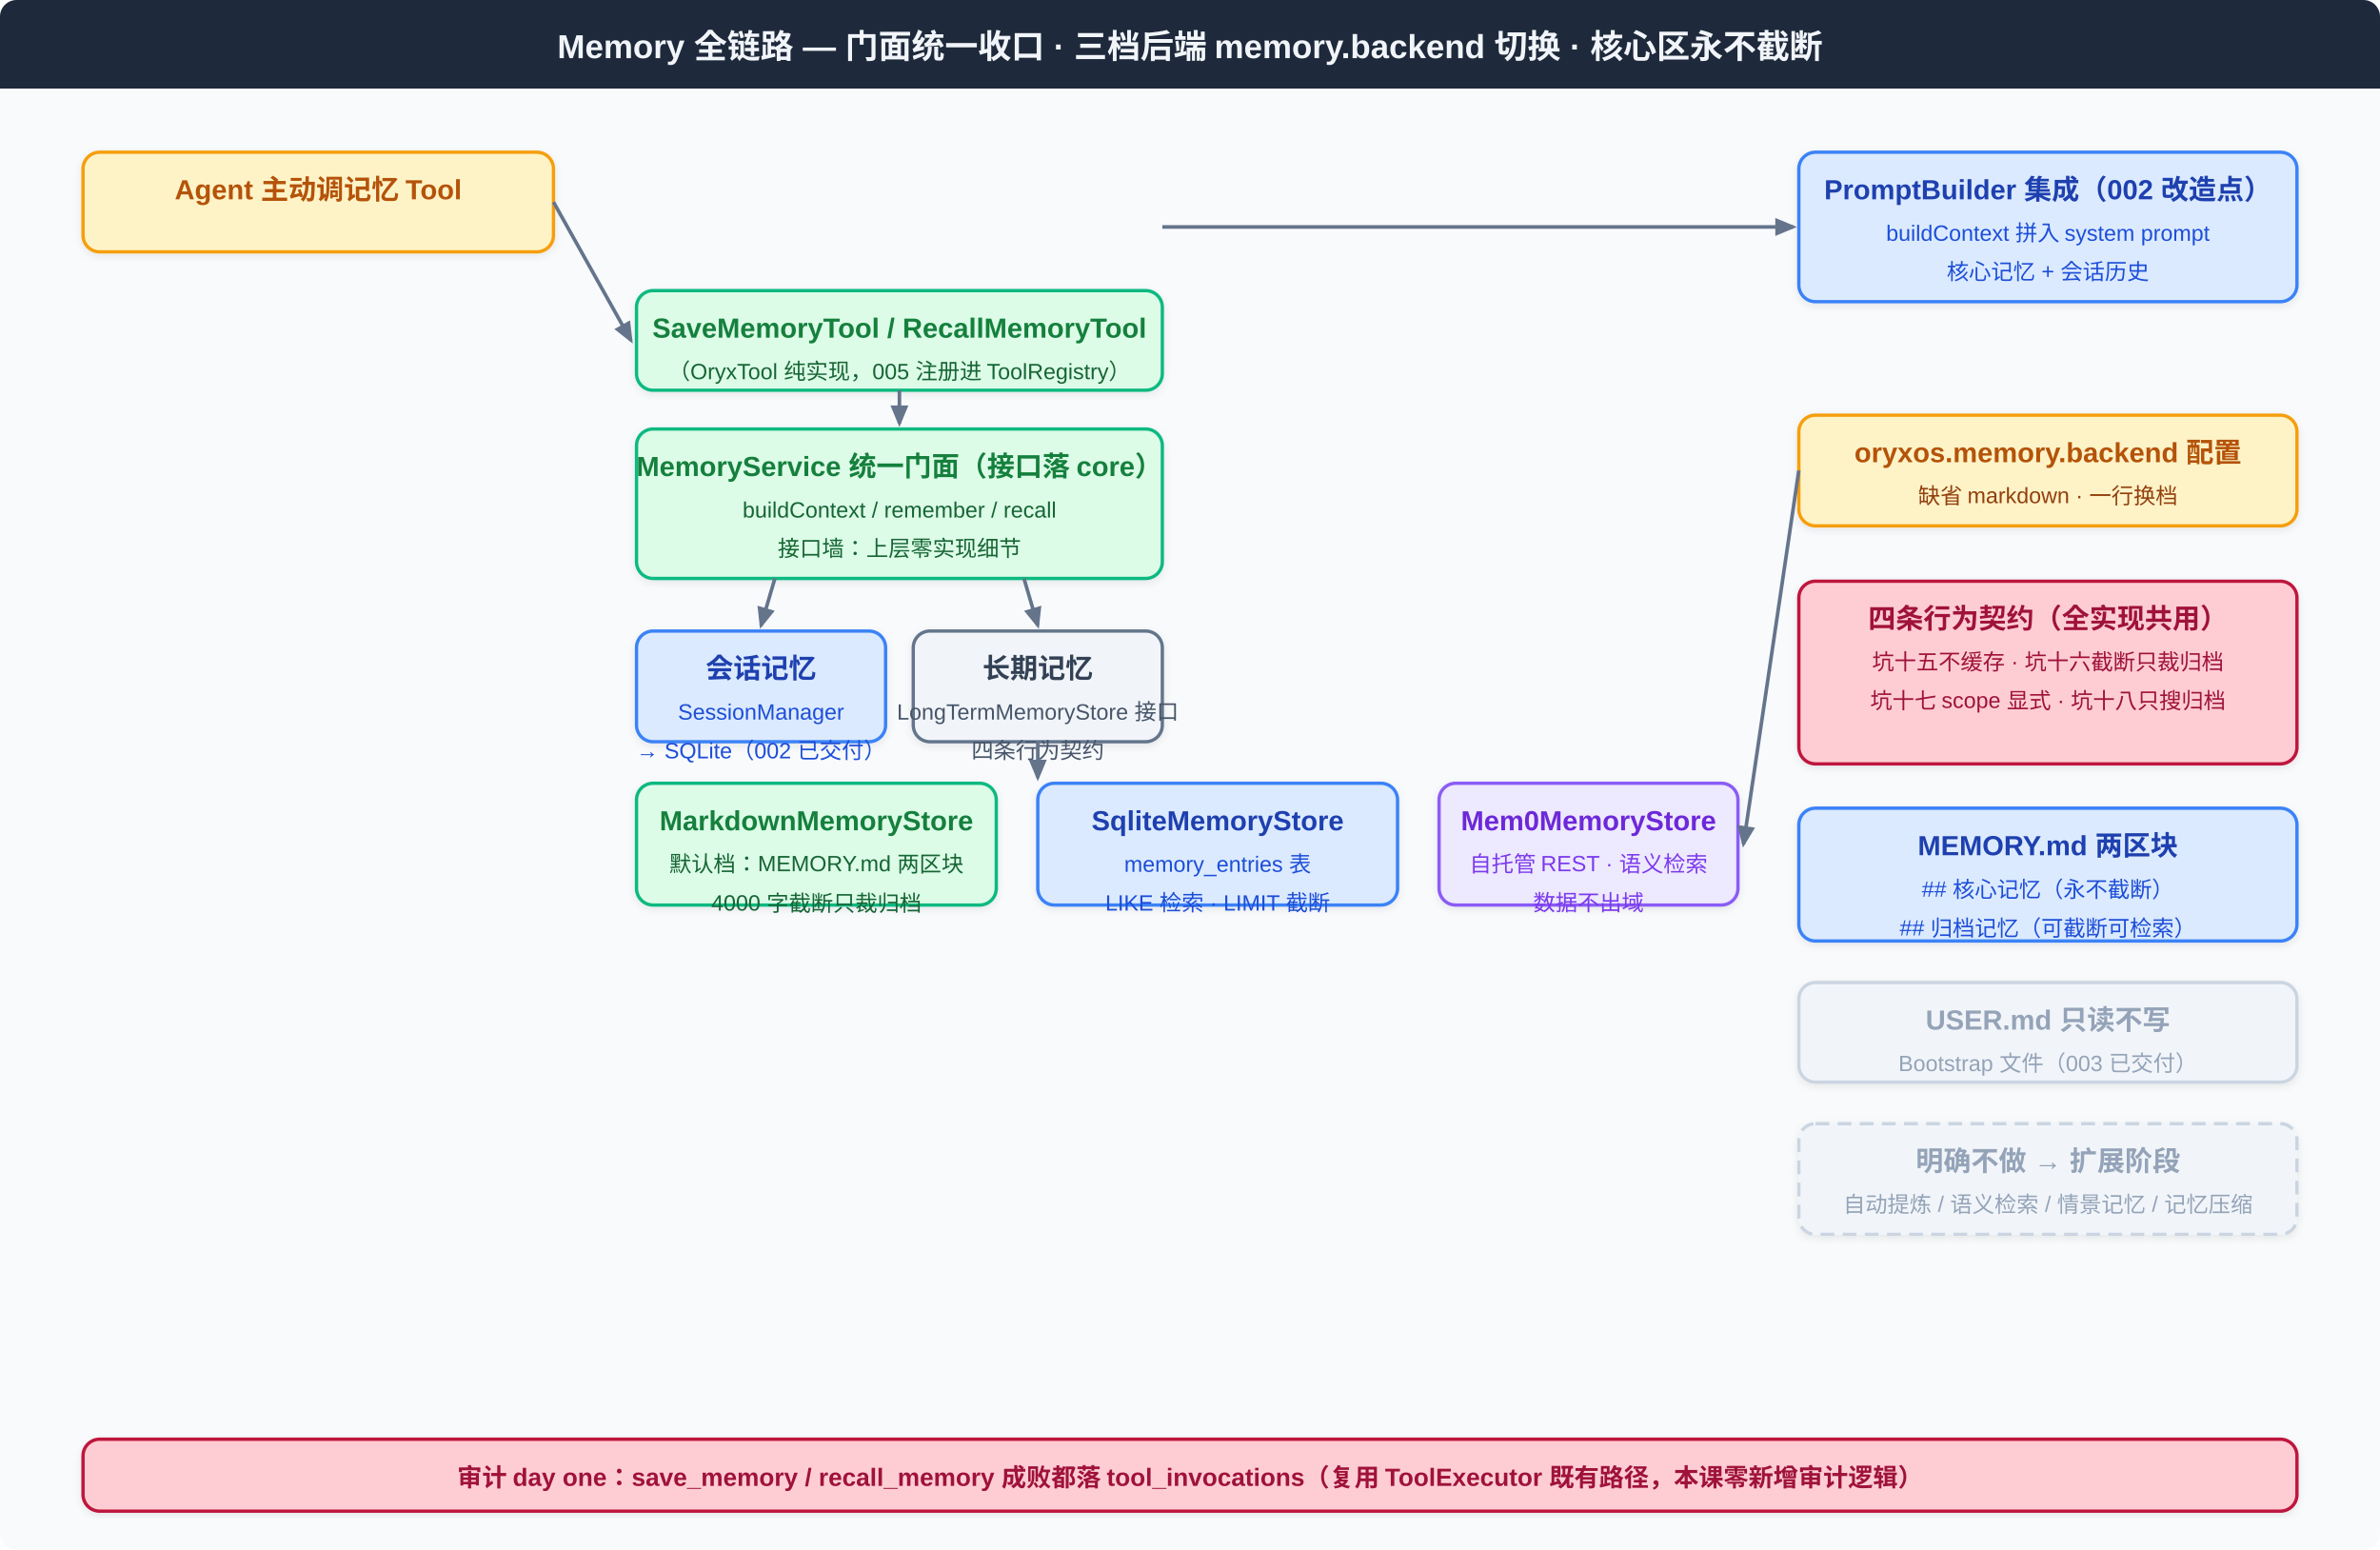
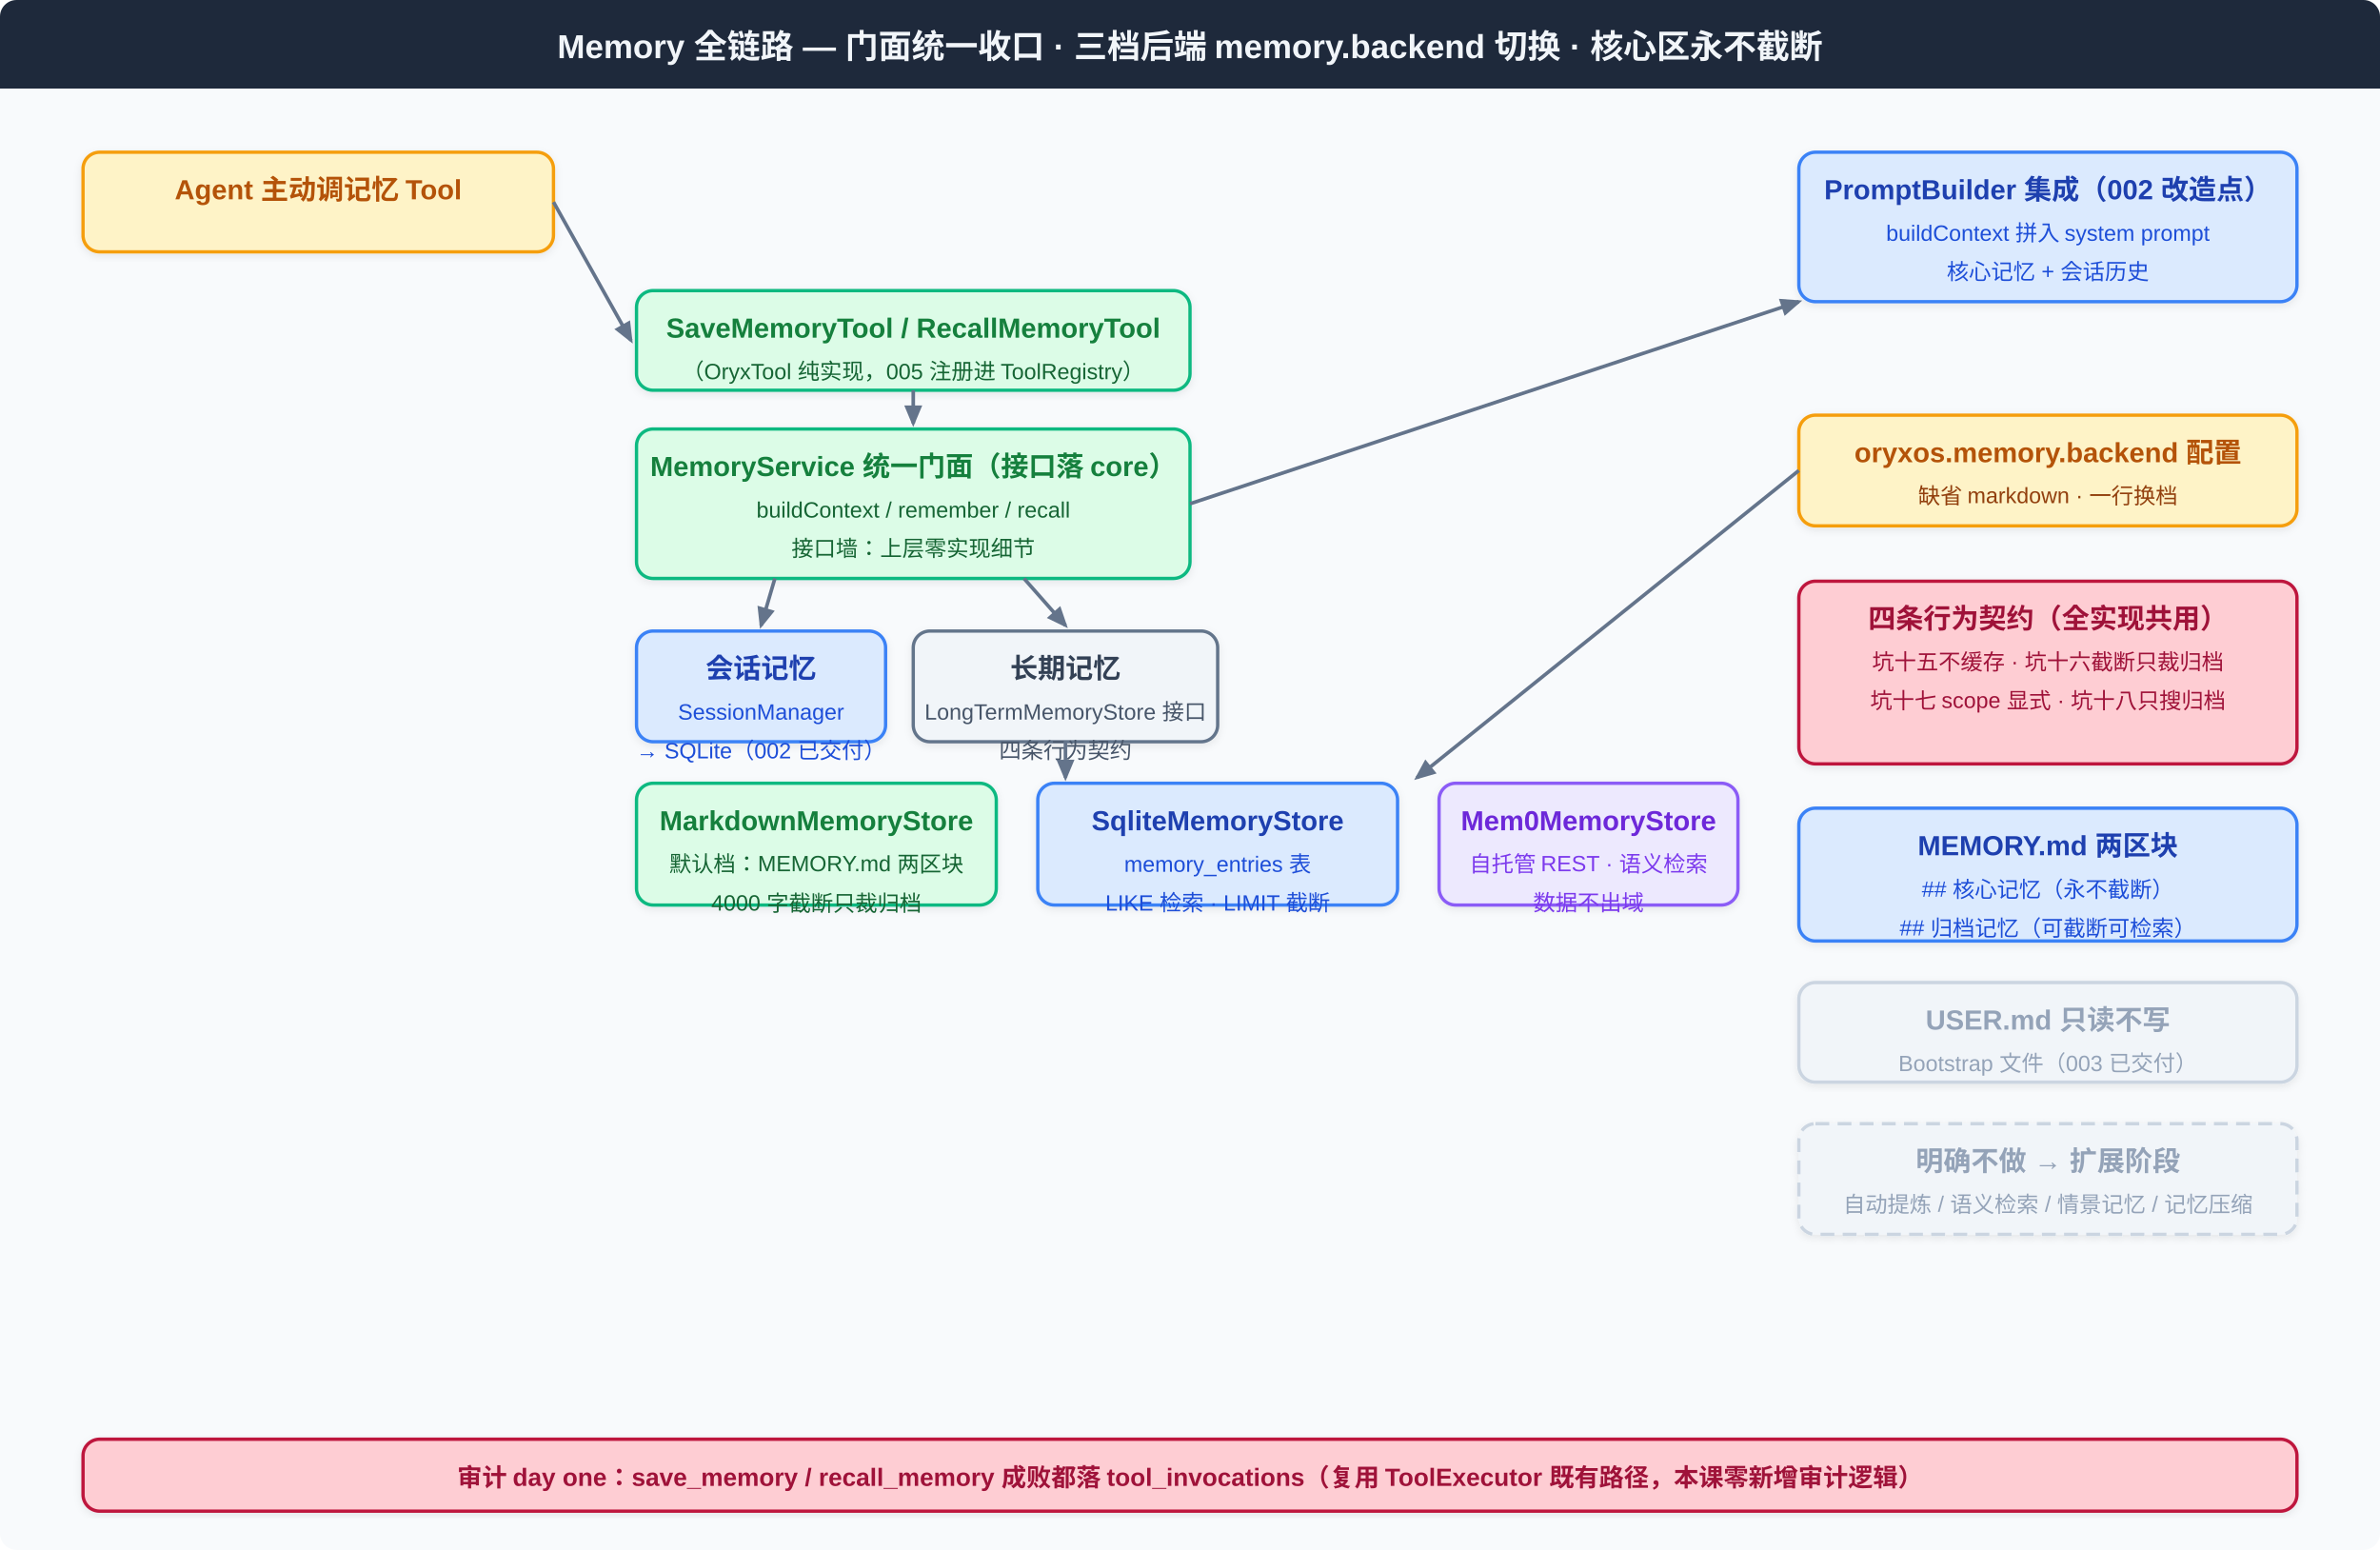
<svg xmlns="http://www.w3.org/2000/svg" viewBox="0 0 860 560" font-family="Arial, sans-serif">
  <defs>
    <marker id="a" markerWidth="6" markerHeight="5" refX="5" refY="2.5" orient="auto">
      <path d="M0,0 L6,2.5 L0,5 Z" fill="#64748b" />
    </marker>
    <marker id="aGray" markerWidth="6" markerHeight="5" refX="5" refY="2.5" orient="auto">
      <path d="M0,0 L6,2.5 L0,5 Z" fill="#94a3b8" />
    </marker>
    <filter id="sh">
      <feDropShadow dx="0" dy="1" stdDeviation="1.5" flood-opacity="0.08" />
    </filter>
  </defs>
  <rect width="860" height="560" fill="#f8fafc" rx="6" />
  <rect x="0" y="0" width="860" height="32" fill="#1e293b" rx="6" />
  <rect x="0" y="16" width="860" height="16" fill="#1e293b" />
  <text x="430" y="21" text-anchor="middle" fill="#f1f5f9" font-size="12" font-weight="bold">Memory 全链路 — 门面统一收口 · 三档后端 memory.backend 切换 · 核心区永不截断</text>
  <rect x="30" y="55" width="170" height="36" rx="6" fill="#fef3c7" stroke="#f59e0b" stroke-width="1.2" filter="url(#sh)" />
  <text x="115.0" y="72" text-anchor="middle" font-size="10" font-weight="bold" fill="#b45309">Agent 主动调记忆 Tool</text>
-   <rect x="230" y="105" width="190" height="36" rx="6" fill="#dcfce7" stroke="#10b981" stroke-width="1.2" filter="url(#sh)" />
-   <text x="325.0" y="122" text-anchor="middle" font-size="10" font-weight="bold" fill="#15803d">SaveMemoryTool / RecallMemoryTool</text>
-   <text x="325.0" y="137" text-anchor="middle" font-size="8" fill="#166534">（OryxTool 纯实现，005 注册进 ToolRegistry）</text>
-   <rect x="230" y="155" width="190" height="54" rx="6" fill="#dcfce7" stroke="#10b981" stroke-width="1.2" filter="url(#sh)" />
-   <text x="325.0" y="172" text-anchor="middle" font-size="10" font-weight="bold" fill="#15803d">MemoryService 统一门面（接口落 core）</text>
-   <text x="325.0" y="187" text-anchor="middle" font-size="8" fill="#166534">buildContext / remember / recall</text>
-   <text x="325.0" y="201" text-anchor="middle" font-size="8" fill="#166534">接口墙：上层零实现细节</text>
+   <rect x="230" y="105" width="200" height="36" rx="6" fill="#dcfce7" stroke="#10b981" stroke-width="1.2" filter="url(#sh)" />
+   <text x="330.0" y="122" text-anchor="middle" font-size="10" font-weight="bold" fill="#15803d">SaveMemoryTool / RecallMemoryTool</text>
+   <text x="330.0" y="137" text-anchor="middle" font-size="8" fill="#166534">（OryxTool 纯实现，005 注册进 ToolRegistry）</text>
+   <rect x="230" y="155" width="200" height="54" rx="6" fill="#dcfce7" stroke="#10b981" stroke-width="1.2" filter="url(#sh)" />
+   <text x="330.0" y="172" text-anchor="middle" font-size="10" font-weight="bold" fill="#15803d">MemoryService 统一门面（接口落 core）</text>
+   <text x="330.0" y="187" text-anchor="middle" font-size="8" fill="#166534">buildContext / remember / recall</text>
+   <text x="330.0" y="201" text-anchor="middle" font-size="8" fill="#166534">接口墙：上层零实现细节</text>
  <rect x="230" y="228" width="90" height="40" rx="6" fill="#dbeafe" stroke="#3b82f6" stroke-width="1.2" filter="url(#sh)" />
  <text x="275.0" y="245" text-anchor="middle" font-size="10" font-weight="bold" fill="#1e40af">会话记忆</text>
  <text x="275.0" y="260" text-anchor="middle" font-size="8" fill="#1d4ed8">SessionManager</text>
  <text x="275.0" y="274" text-anchor="middle" font-size="8" fill="#1d4ed8">→ SQLite（002 已交付）</text>
-   <rect x="330" y="228" width="90" height="40" rx="6" fill="#f1f5f9" stroke="#64748b" stroke-width="1.2" filter="url(#sh)" />
-   <text x="375.0" y="245" text-anchor="middle" font-size="10" font-weight="bold" fill="#334155">长期记忆</text>
-   <text x="375.0" y="260" text-anchor="middle" font-size="8" fill="#475569">LongTermMemoryStore 接口</text>
-   <text x="375.0" y="274" text-anchor="middle" font-size="8" fill="#475569">四条行为契约</text>
+   <rect x="330" y="228" width="110" height="40" rx="6" fill="#f1f5f9" stroke="#64748b" stroke-width="1.2" filter="url(#sh)" />
+   <text x="385.0" y="245" text-anchor="middle" font-size="10" font-weight="bold" fill="#334155">长期记忆</text>
+   <text x="385.0" y="260" text-anchor="middle" font-size="8" fill="#475569">LongTermMemoryStore 接口</text>
+   <text x="385.0" y="274" text-anchor="middle" font-size="8" fill="#475569">四条行为契约</text>
  <rect x="230" y="283" width="130" height="44" rx="6" fill="#dcfce7" stroke="#10b981" stroke-width="1.2" filter="url(#sh)" />
  <text x="295.0" y="300" text-anchor="middle" font-size="10" font-weight="bold" fill="#15803d">MarkdownMemoryStore</text>
  <text x="295.0" y="315" text-anchor="middle" font-size="8" fill="#166534">默认档：MEMORY.md 两区块</text>
  <text x="295.0" y="329" text-anchor="middle" font-size="8" fill="#166534">4000 字截断只裁归档</text>
  <rect x="375" y="283" width="130" height="44" rx="6" fill="#dbeafe" stroke="#3b82f6" stroke-width="1.2" filter="url(#sh)" />
  <text x="440.0" y="300" text-anchor="middle" font-size="10" font-weight="bold" fill="#1e40af">SqliteMemoryStore</text>
  <text x="440.0" y="315" text-anchor="middle" font-size="8" fill="#1d4ed8">memory_entries 表</text>
  <text x="440.0" y="329" text-anchor="middle" font-size="8" fill="#1d4ed8">LIKE 检索 · LIMIT 截断</text>
  <rect x="520" y="283" width="108" height="44" rx="6" fill="#ede9fe" stroke="#8b5cf6" stroke-width="1.2" filter="url(#sh)" />
  <text x="574.0" y="300" text-anchor="middle" font-size="10" font-weight="bold" fill="#6d28d9">Mem0MemoryStore</text>
  <text x="574.0" y="315" text-anchor="middle" font-size="8" fill="#7c3aed">自托管 REST · 语义检索</text>
  <text x="574.0" y="329" text-anchor="middle" font-size="8" fill="#7c3aed">数据不出域</text>
  <line x1="200" y1="73" x2="228" y2="123" stroke="#64748b" stroke-width="1.3" marker-end="url(#a)" />
-   <line x1="325" y1="141" x2="325" y2="153" stroke="#64748b" stroke-width="1.3" marker-end="url(#a)" />
+   <line x1="330" y1="141" x2="330" y2="153" stroke="#64748b" stroke-width="1.3" marker-end="url(#a)" />
  <line x1="280" y1="209" x2="275" y2="226" stroke="#64748b" stroke-width="1.3" marker-end="url(#a)" />
-   <line x1="370" y1="209" x2="375" y2="226" stroke="#64748b" stroke-width="1.3" marker-end="url(#a)" />
-   <line x1="375" y1="268" x2="375" y2="281" stroke="#64748b" stroke-width="1.3" marker-end="url(#a)" />
+   <line x1="370" y1="209" x2="385" y2="226" stroke="#64748b" stroke-width="1.3" marker-end="url(#a)" />
+   <line x1="385" y1="268" x2="385" y2="281" stroke="#64748b" stroke-width="1.3" marker-end="url(#a)" />
  <rect x="650" y="55" width="180" height="54" rx="6" fill="#dbeafe" stroke="#3b82f6" stroke-width="1.2" filter="url(#sh)" />
  <text x="740.0" y="72" text-anchor="middle" font-size="10" font-weight="bold" fill="#1e40af">PromptBuilder 集成（002 改造点）</text>
  <text x="740.0" y="87" text-anchor="middle" font-size="8" fill="#1d4ed8">buildContext 拼入 system prompt</text>
  <text x="740.0" y="101" text-anchor="middle" font-size="8" fill="#1d4ed8">核心记忆 + 会话历史</text>
-   <line x1="420" y1="82" x2="648" y2="82" stroke="#64748b" stroke-width="1.3" marker-end="url(#a)" />
+   <line x1="430" y1="182" x2="650" y2="109" stroke="#64748b" stroke-width="1.3" marker-end="url(#a)" />
  <rect x="650" y="150" width="180" height="40" rx="6" fill="#fef3c7" stroke="#f59e0b" stroke-width="1.2" filter="url(#sh)" />
  <text x="740.0" y="167" text-anchor="middle" font-size="10" font-weight="bold" fill="#b45309">oryxos.memory.backend 配置</text>
  <text x="740.0" y="182" text-anchor="middle" font-size="8" fill="#92400e">缺省 markdown · 一行换档</text>
-   <line x1="650" y1="170" x2="630" y2="305" stroke="#64748b" stroke-width="1.3" marker-end="url(#a)" />
+   <line x1="650" y1="170" x2="512" y2="281" stroke="#64748b" stroke-width="1.3" marker-end="url(#a)" />
  <rect x="650" y="210" width="180" height="66" rx="6" fill="#fecdd3" stroke="#be123c" stroke-width="1.2" filter="url(#sh)" />
  <text x="740.0" y="227" text-anchor="middle" font-size="10" font-weight="bold" fill="#9f1239">四条行为契约（全实现共用）</text>
  <text x="740.0" y="242" text-anchor="middle" font-size="8" fill="#9f1239">坑十五不缓存 · 坑十六截断只裁归档</text>
  <text x="740.0" y="256" text-anchor="middle" font-size="8" fill="#9f1239">坑十七 scope 显式 · 坑十八只搜归档</text>
  <rect x="650" y="292" width="180" height="48" rx="6" fill="#dbeafe" stroke="#3b82f6" stroke-width="1.2" filter="url(#sh)" />
  <text x="740.0" y="309" text-anchor="middle" font-size="10" font-weight="bold" fill="#1e40af">MEMORY.md 两区块</text>
  <text x="740.0" y="324" text-anchor="middle" font-size="8" fill="#1d4ed8">## 核心记忆（永不截断）</text>
  <text x="740.0" y="338" text-anchor="middle" font-size="8" fill="#1d4ed8">## 归档记忆（可截断可检索）</text>
  <rect x="650" y="355" width="180" height="36" rx="6" fill="#f1f5f9" stroke="#cbd5e1" stroke-width="1.2" filter="url(#sh)" />
  <text x="740.0" y="372" text-anchor="middle" font-size="10" font-weight="bold" fill="#94a3b8">USER.md 只读不写</text>
  <text x="740.0" y="387" text-anchor="middle" font-size="8" fill="#94a3b8">Bootstrap 文件（003 已交付）</text>
  <rect x="650" y="406" width="180" height="40" rx="6" fill="#f1f5f9" stroke="#cbd5e1" stroke-width="1.2" stroke-dasharray="5,3" filter="url(#sh)" />
  <text x="740.0" y="423" text-anchor="middle" font-size="10" font-weight="bold" fill="#94a3b8">明确不做 → 扩展阶段</text>
  <text x="740.0" y="438" text-anchor="middle" font-size="8" fill="#94a3b8">自动提炼 / 语义检索 / 情景记忆 / 记忆压缩</text>
  <rect x="30" y="520" width="800" height="26" rx="6" fill="#fecdd3" stroke="#be123c" stroke-width="1.2" filter="url(#sh)" />
  <text x="430" y="537" text-anchor="middle" font-size="9" font-weight="bold" fill="#9f1239">审计 day one：save_memory / recall_memory 成败都落 tool_invocations（复用 ToolExecutor 既有路径，本课零新增审计逻辑）</text>
</svg>
